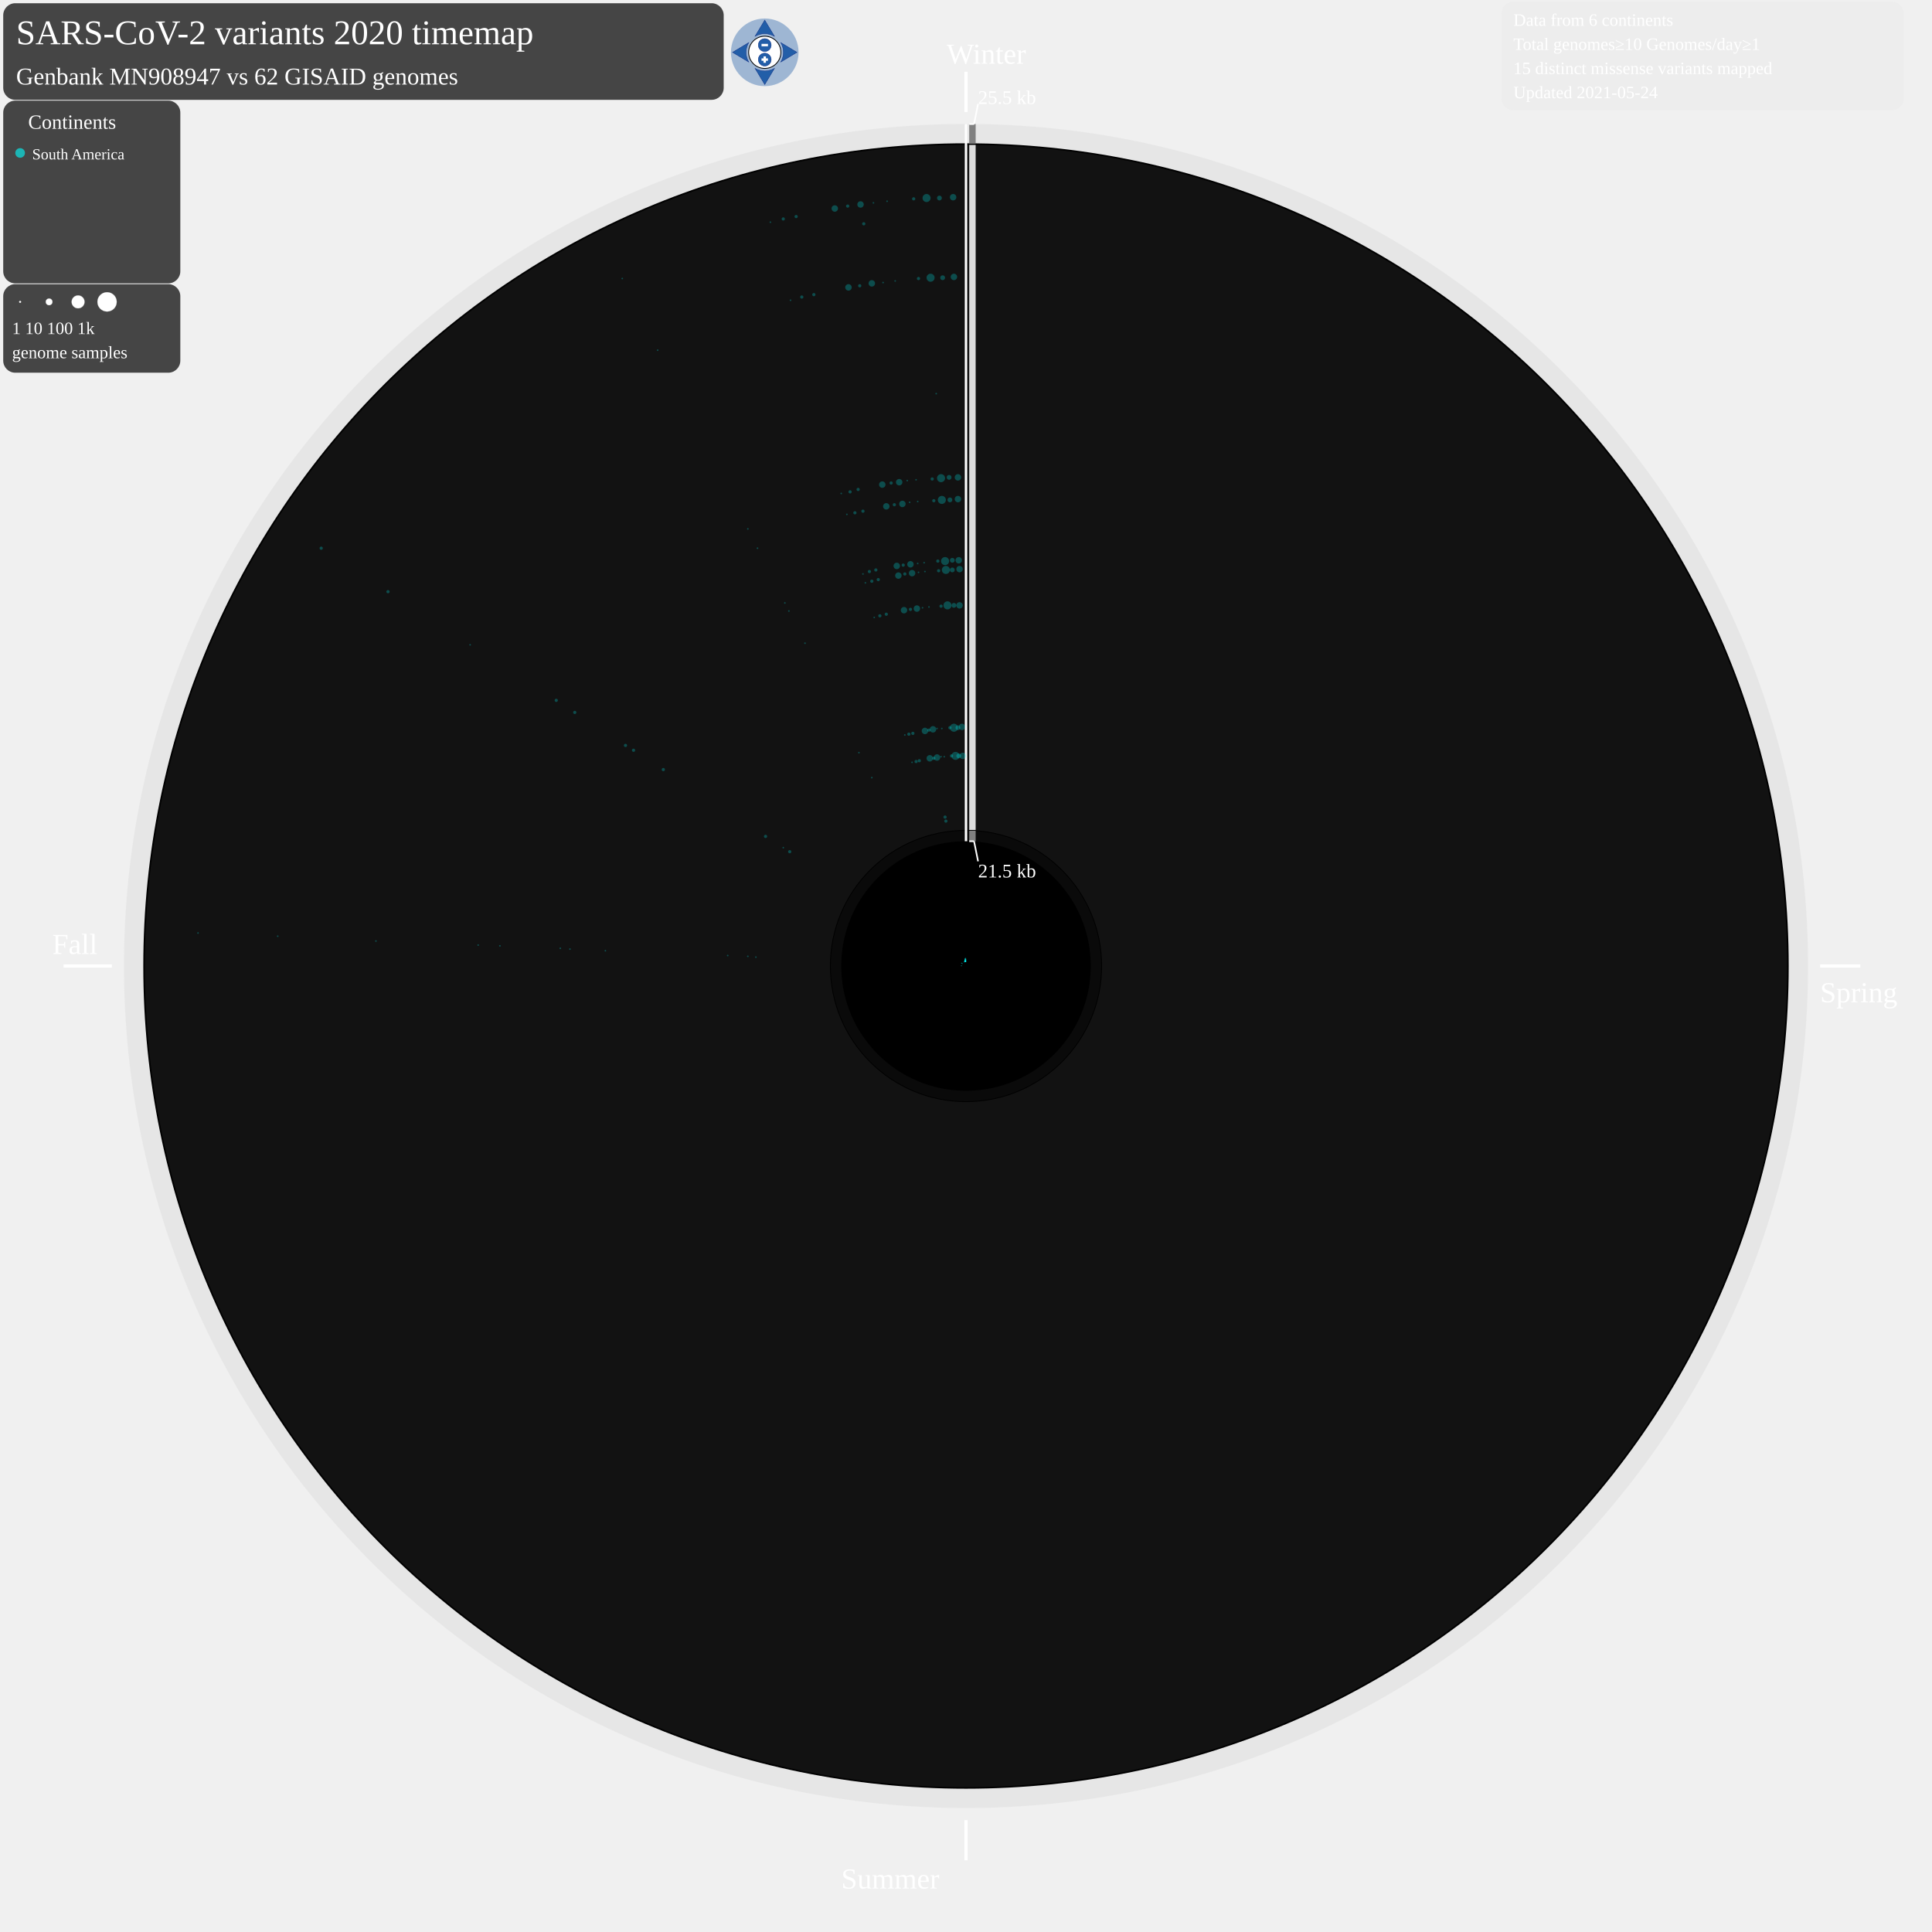
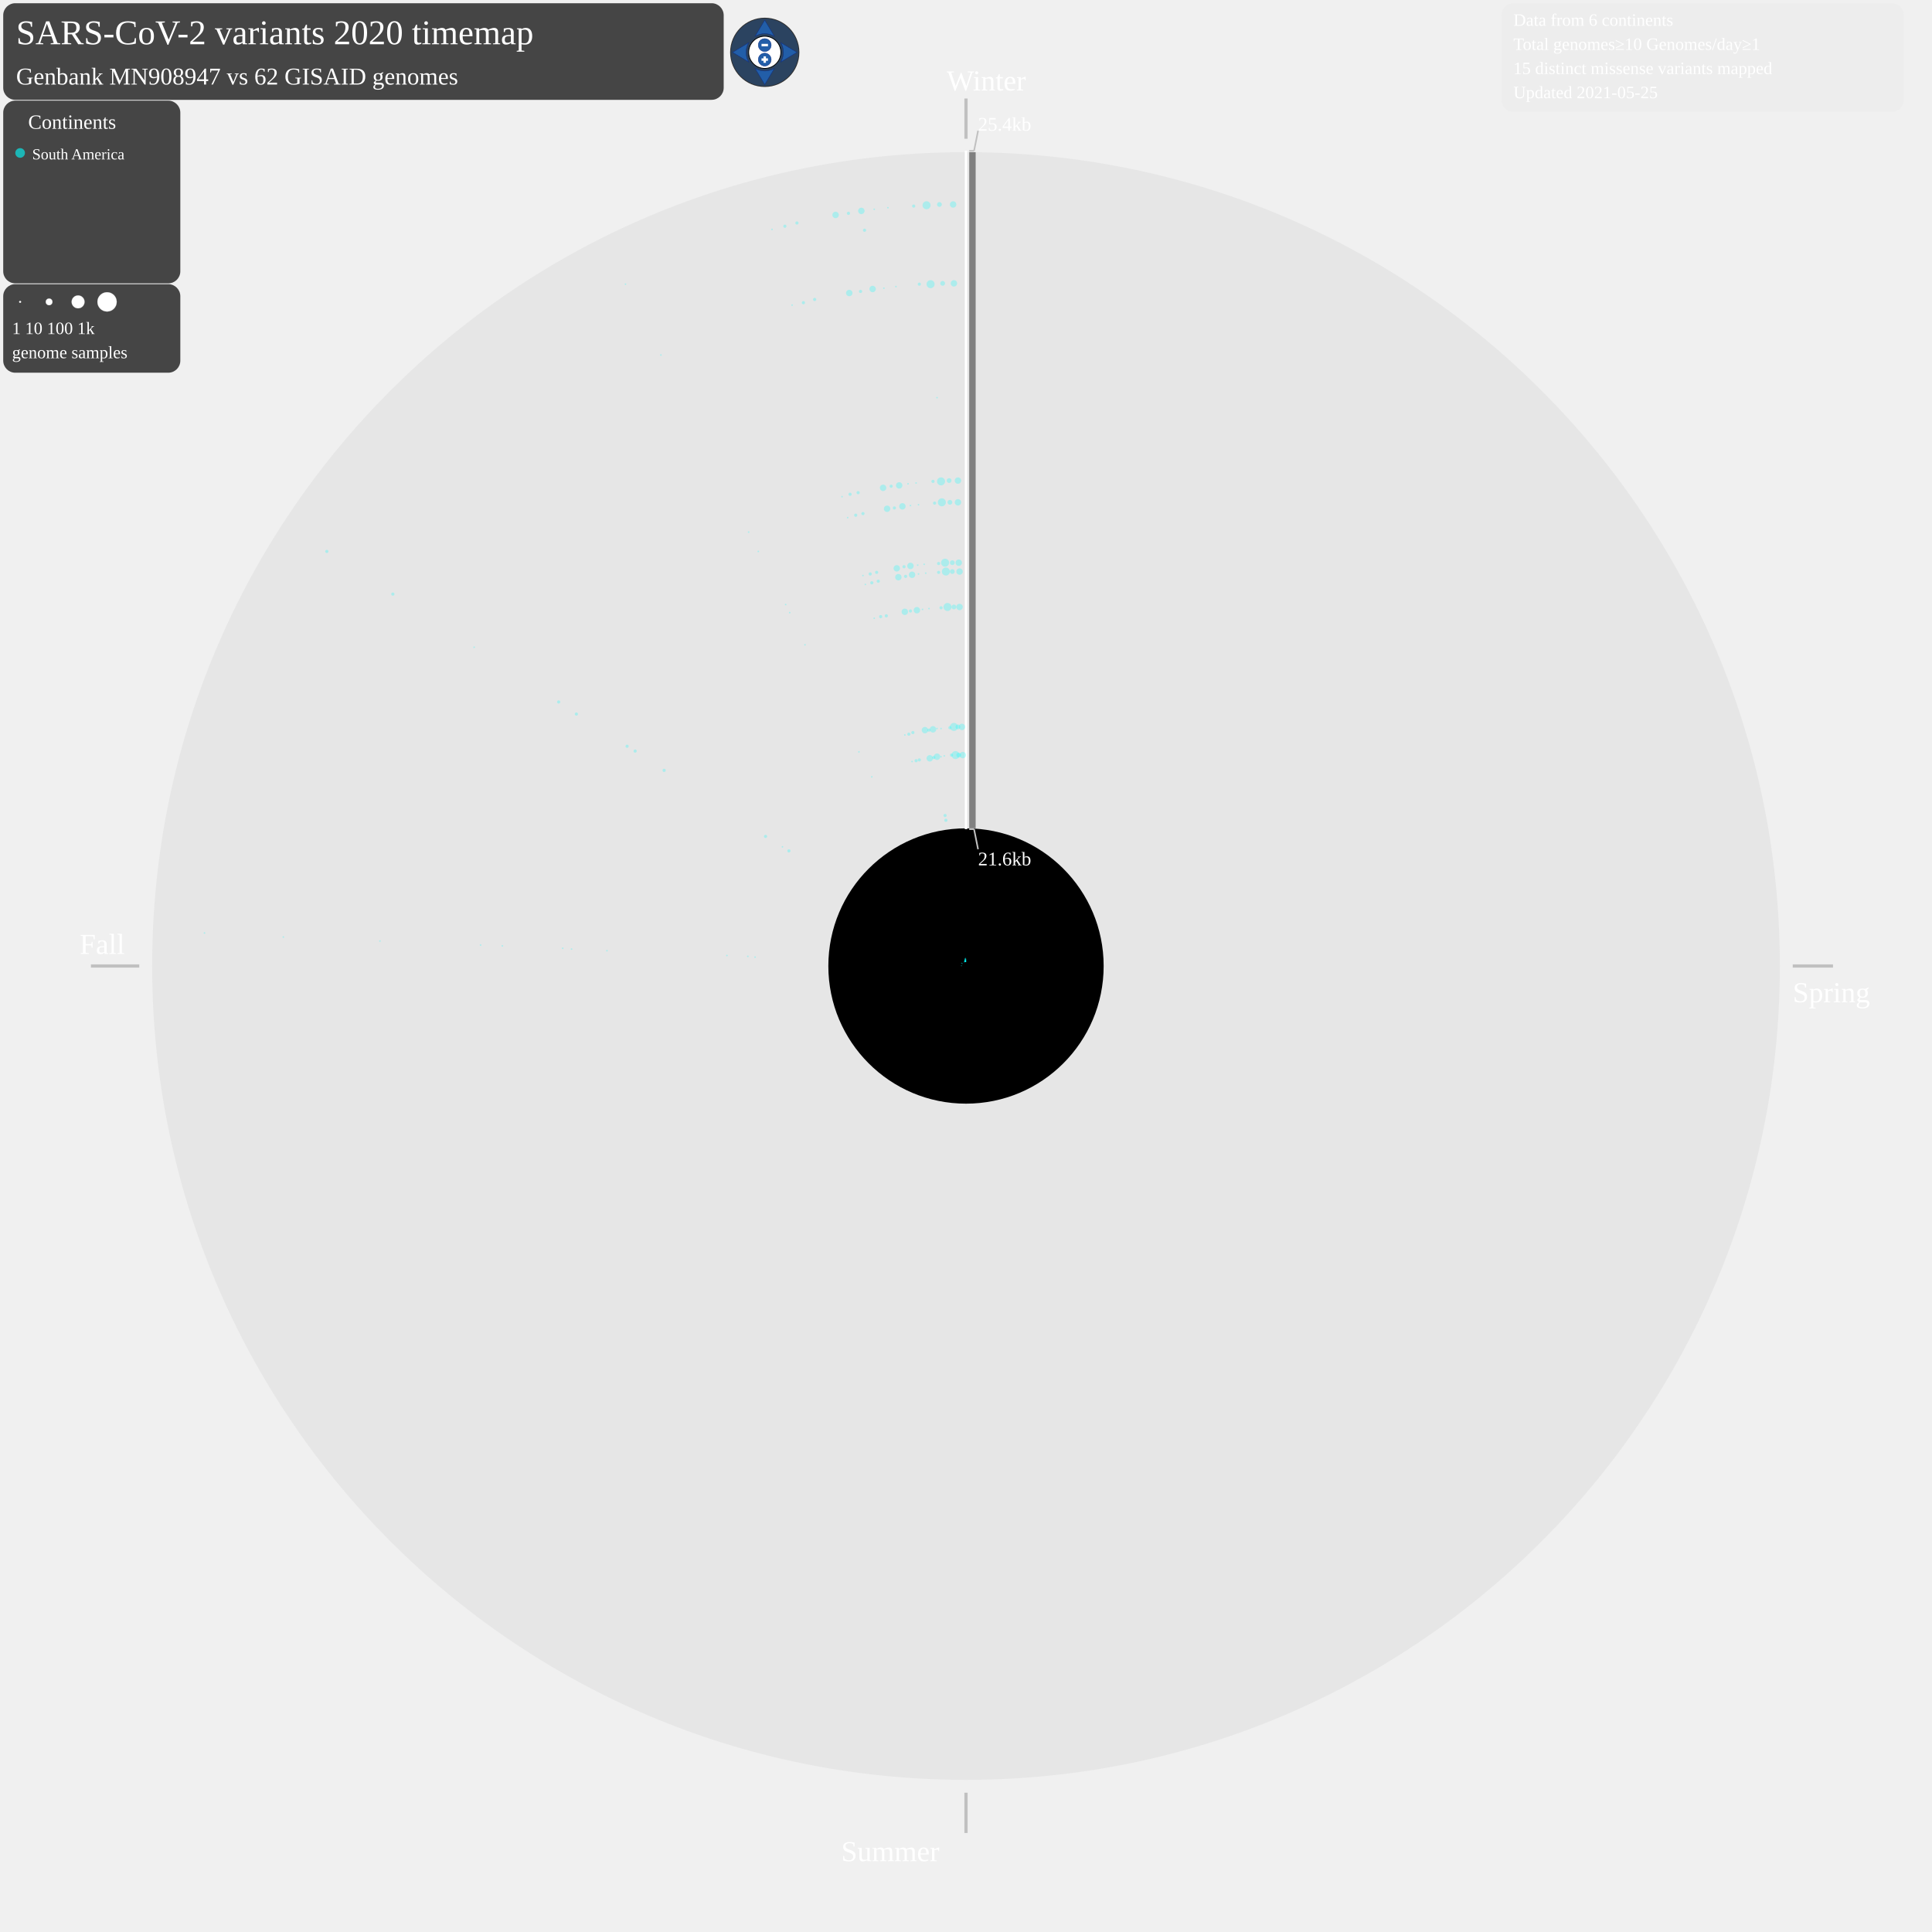
<svg xmlns="http://www.w3.org/2000/svg" width="2400" height="2400" style="background-color:black" viewBox="0 0 2400 2400" id="map-svg">
  <defs>
    <style type="text/css">
	.sb {
	stroke-width:0.8;
	stroke-opacity:50%;
	}
	.compass {
	fill: #fff;
	stroke: #000;
	stroke-width: 1;
	}
	.button {
	fill: #225EA8;
	stroke: #0C2C84;
	stroke-width: 0.5;
	stroke-miterlimit:6;
	stroke-linecap: round;
	}
	.button:hover {
	stroke-width: 1;
	}
	.plus-minus {
	fill: #fff;
	pointer-events: none;
	}
	.cv {
	stroke: none;
	fill-opacity:0.25;
	}
	a:link, a:visited {
	cursor: pointer;
	}
	a:hover, a:active {
	outline: dotted 2px yellow;
	}
	g:hover, g:active {
	outline: dotted 2px yellow;
	}
	.static {
	cursor: not-allowed;
	}
	.draggable, .draggable-group {
	cursor: pointer;
	}
	svg text {
	cursor: default;
	-webkit-user-select: none;
	-moz-user-select: none;
	-ms-user-select: none;
	user-select: none;
	}
	</style>
  </defs>
  <text font-size="3.6em" x="20" y="55" fill="white">SARS-CoV-2 variants 2020 timemap</text>
  <g id="matrix-group" transform="matrix(1 0 0 1 0 0)" class="draggable-group">
-     <circle cx="1200" cy="1200" r="1046" style="fill:grey;stroke:black;stroke-width:0;fill-opacity:0.085;" />
-     <circle cx="1200" cy="1200" r="1022" style="fill:black;stroke:black;stroke-width:0;fill-opacity:1;" />
-     <circle cx="1200" cy="1200" r="1020" style="fill:gainsboro;stroke:black;stroke-width:0;fill-opacity:0.085;" />
-     <circle cx="1200" cy="1200" r="169" style="fill:black;stroke:black;stroke-width:0;fill-opacity:1;" />
-     <circle cx="1200" cy="1200" r="168" style="fill:grey;stroke:black;stroke-width:0;fill-opacity:0.085;" />
-     <circle cx="1200" cy="1200" r="155" style="fill:black;stroke:black;stroke-width:0;fill-opacity:1;" />
-     <line x1="1200" y1="89.131" x2="1200" y2="139.131" style="stroke:white;stroke-width:4" />
-     <text font-size="3.0em" x="1176" y="79.131" fill="white">Winter</text>
-     <line x1="2261" y1="1200" x2="2311" y2="1200" style="stroke:white;stroke-width:4" />
-     <text font-size="3.0em" x="2261" y="1245" fill="white">Spring</text>
-     <line x1="1200" y1="2261" x2="1200" y2="2311" style="stroke:white;stroke-width:4" />
-     <text font-size="3.0em" x="1045" y="2346" fill="white">Summer</text>
-     <line x1="139" y1="1200" x2="79" y2="1200" style="stroke:white;stroke-width:4" />
-     <text font-size="3.0em" x="65" y="1185" fill="white">Fall</text>
-     <g>
-       <line x1="1208" y1="1045" x2="1208" y2="1032" style="stroke:grey;stroke-width:8" />
-     </g>
-     <g>
-       <line x1="1208" y1="1031" x2="1208" y2="180" style="stroke:gainsboro;stroke-width:8" />
-     </g>
-     <g>
-       <line x1="1208" y1="178" x2="1208" y2="154" style="stroke:grey;stroke-width:8" />
-     </g>
-     <line x1="1200" y1="154.131" x2="1200" y2="1045" style="stroke:white;stroke-width:3" />
-     <line x1="1204" y1="154.131" x2="1210" y2="154.131" style="stroke:white;stroke-width:2" />
-     <line x1="1210" y1="154.131" x2="1215" y2="129.131" style="stroke:white;stroke-width:2" />
-     <line x1="1204" y1="1045" x2="1210" y2="1045" style="stroke:white;stroke-width:2" />
-     <line x1="1210" y1="1045" x2="1215" y2="1070" style="stroke:white;stroke-width:2" />
-     <text font-size="2.0em" x="1215" y="129.131" fill="white">25.5 kb</text>
-     <text font-size="2.0em" x="1215" y="1090" fill="white">21.5 kb</text>
+     <circle cx="1200" cy="1200" r="1011" style="fill:grey;stroke:black;stroke-width:0;fill-opacity:0.085;" />
+     <circle cx="1200" cy="1200" r="171" style="fill:black;stroke:black;stroke-width:0;fill-opacity:1;" />
+     <line x1="1200" y1="122.363" x2="1200" y2="172.363" style="stroke:silver;stroke-width:4" />
+     <text font-size="3.0em" x="1176" y="112.363" fill="white">Winter</text>
+     <line x1="2227" y1="1200" x2="2277" y2="1200" style="stroke:silver;stroke-width:4" />
+     <text font-size="3.0em" x="2227" y="1245" fill="white">Spring</text>
+     <line x1="1200" y1="2227" x2="1200" y2="2277" style="stroke:silver;stroke-width:4" />
+     <text font-size="3.0em" x="1045" y="2312" fill="white">Summer</text>
+     <line x1="173" y1="1200" x2="113" y2="1200" style="stroke:silver;stroke-width:4" />
+     <text font-size="3.0em" x="99" y="1185" fill="white">Fall</text>
+     <g>
+       <line x1="1208" y1="1029" x2="1208" y2="189" style="stroke:grey;stroke-width:8" />
+     </g>
+     <line x1="1200" y1="187.363" x2="1200" y2="1030" style="stroke:white;stroke-width:3" />
+     <line x1="1204" y1="187.363" x2="1210" y2="187.363" style="stroke:silver;stroke-width:2" />
+     <line x1="1210" y1="187.363" x2="1215" y2="162.363" style="stroke:silver;stroke-width:2" />
+     <line x1="1204" y1="1030" x2="1210" y2="1030" style="stroke:silver;stroke-width:2" />
+     <line x1="1210" y1="1030" x2="1215" y2="1055" style="stroke:silver;stroke-width:2" />
+     <text font-size="2.0em" x="1215" y="162.363" fill="white">25.4kb</text>
+     <text font-size="2.0em" x="1215" y="1075" fill="white">21.6kb</text>
    <g>
      <line x1="1195.0" y1="1199.8" x2="1193.7" y2="1199.7" style="stroke:cyan;" class="sb" />
    </g>
    <g>
-       <circle cx="939" cy="1189" r="1" style="fill:cyan;" class="cv" />
+       <circle cx="938" cy="1189" r="1" style="fill:cyan;" class="cv" />
    </g>
    <g>
      <circle cx="929" cy="1188" r="1" style="fill:cyan;" class="cv" />
    </g>
    <g>
-       <circle cx="904" cy="1187" r="1" style="fill:cyan;" class="cv" />
-     </g>
-     <g>
-       <circle cx="752" cy="1181" r="1" style="fill:cyan;" class="cv" />
-     </g>
-     <g>
-       <circle cx="708" cy="1179" r="1" style="fill:cyan;" class="cv" />
-     </g>
-     <g>
-       <circle cx="696" cy="1178" r="1" style="fill:cyan;" class="cv" />
-     </g>
-     <g>
-       <circle cx="621" cy="1175" r="1" style="fill:cyan;" class="cv" />
-     </g>
-     <g>
-       <circle cx="594" cy="1174" r="1" style="fill:cyan;" class="cv" />
-     </g>
-     <g>
-       <circle cx="467" cy="1169" r="1" style="fill:cyan;" class="cv" />
-     </g>
-     <g>
-       <circle cx="345" cy="1163" r="1" style="fill:cyan;" class="cv" />
-     </g>
-     <g>
-       <circle cx="246" cy="1159" r="1" style="fill:cyan;" class="cv" />
+       <circle cx="903" cy="1187" r="1" style="fill:cyan;" class="cv" />
+     </g>
+     <g>
+       <circle cx="754" cy="1181" r="1" style="fill:cyan;" class="cv" />
+     </g>
+     <g>
+       <circle cx="710" cy="1179" r="1" style="fill:cyan;" class="cv" />
+     </g>
+     <g>
+       <circle cx="699" cy="1178" r="1" style="fill:cyan;" class="cv" />
+     </g>
+     <g>
+       <circle cx="624" cy="1175" r="1" style="fill:cyan;" class="cv" />
+     </g>
+     <g>
+       <circle cx="597" cy="1174" r="1" style="fill:cyan;" class="cv" />
+     </g>
+     <g>
+       <circle cx="472" cy="1169" r="1" style="fill:cyan;" class="cv" />
+     </g>
+     <g>
+       <circle cx="352" cy="1164" r="1" style="fill:cyan;" class="cv" />
+     </g>
+     <g>
+       <circle cx="254" cy="1159" r="1" style="fill:cyan;" class="cv" />
    </g>
    <g>
      <line x1="1195.8" y1="1197.3" x2="1194.0" y2="1196.1" style="stroke:cyan;" class="sb" />
    </g>
    <g>
-       <circle cx="981" cy="1058" r="2" style="fill:cyan;" class="cv" />
-     </g>
-     <g>
-       <circle cx="973" cy="1053" r="1" style="fill:cyan;" class="cv" />
+       <circle cx="980" cy="1057" r="2" style="fill:cyan;" class="cv" />
+     </g>
+     <g>
+       <circle cx="972" cy="1052" r="1" style="fill:cyan;" class="cv" />
    </g>
    <g>
      <circle cx="951" cy="1039" r="2" style="fill:cyan;" class="cv" />
    </g>
    <g>
-       <circle cx="824" cy="956" r="2" style="fill:cyan;" class="cv" />
-     </g>
-     <g>
-       <circle cx="787" cy="932" r="2" style="fill:cyan;" class="cv" />
-     </g>
-     <g>
-       <circle cx="777" cy="926" r="2" style="fill:cyan;" class="cv" />
-     </g>
-     <g>
-       <circle cx="714" cy="885" r="2" style="fill:cyan;" class="cv" />
-     </g>
-     <g>
-       <circle cx="691" cy="870" r="2" style="fill:cyan;" class="cv" />
-     </g>
-     <g>
-       <circle cx="584" cy="801" r="1" style="fill:cyan;" class="cv" />
-     </g>
-     <g>
-       <circle cx="482" cy="735" r="2" style="fill:cyan;" class="cv" />
-     </g>
-     <g>
-       <circle cx="399" cy="681" r="2" style="fill:cyan;" class="cv" />
+       <circle cx="825" cy="957" r="2" style="fill:cyan;" class="cv" />
+     </g>
+     <g>
+       <circle cx="789" cy="933" r="2" style="fill:cyan;" class="cv" />
+     </g>
+     <g>
+       <circle cx="779" cy="927" r="2" style="fill:cyan;" class="cv" />
+     </g>
+     <g>
+       <circle cx="716" cy="887" r="2" style="fill:cyan;" class="cv" />
+     </g>
+     <g>
+       <circle cx="694" cy="872" r="2" style="fill:cyan;" class="cv" />
+     </g>
+     <g>
+       <circle cx="589" cy="804" r="1" style="fill:cyan;" class="cv" />
+     </g>
+     <g>
+       <circle cx="488" cy="738" r="2" style="fill:cyan;" class="cv" />
+     </g>
+     <g>
+       <circle cx="406" cy="685" r="2" style="fill:cyan;" class="cv" />
    </g>
    <g>
      <line x1="1197.8" y1="1195.5" x2="1197.2" y2="1194.3" style="stroke:cyan;" class="sb" />
    </g>
    <g>
-       <circle cx="1083" cy="966" r="1" style="fill:cyan;" class="cv" />
-     </g>
-     <g>
-       <circle cx="1067" cy="935" r="1" style="fill:cyan;" class="cv" />
-     </g>
-     <g>
-       <circle cx="1000" cy="799" r="1" style="fill:cyan;" class="cv" />
-     </g>
-     <g>
-       <circle cx="980" cy="759" r="1" style="fill:cyan;" class="cv" />
-     </g>
-     <g>
-       <circle cx="975" cy="749" r="1" style="fill:cyan;" class="cv" />
-     </g>
-     <g>
-       <circle cx="941" cy="681" r="1" style="fill:cyan;" class="cv" />
-     </g>
-     <g>
-       <circle cx="929" cy="657" r="1" style="fill:cyan;" class="cv" />
-     </g>
-     <g>
-       <circle cx="817" cy="435" r="1" style="fill:cyan;" class="cv" />
-     </g>
-     <g>
-       <circle cx="773" cy="346" r="1" style="fill:cyan;" class="cv" />
+       <circle cx="1083" cy="965" r="1" style="fill:cyan;" class="cv" />
+     </g>
+     <g>
+       <circle cx="1067" cy="934" r="1" style="fill:cyan;" class="cv" />
+     </g>
+     <g>
+       <circle cx="1000" cy="801" r="1" style="fill:cyan;" class="cv" />
+     </g>
+     <g>
+       <circle cx="981" cy="761" r="1" style="fill:cyan;" class="cv" />
+     </g>
+     <g>
+       <circle cx="976" cy="751" r="1" style="fill:cyan;" class="cv" />
+     </g>
+     <g>
+       <circle cx="942" cy="685" r="1" style="fill:cyan;" class="cv" />
+     </g>
+     <g>
+       <circle cx="930" cy="661" r="1" style="fill:cyan;" class="cv" />
+     </g>
+     <g>
+       <circle cx="821" cy="441" r="1" style="fill:cyan;" class="cv" />
+     </g>
+     <g>
+       <circle cx="777" cy="353" r="1" style="fill:cyan;" class="cv" />
    </g>
    <g>
      <line x1="1198.7" y1="1195.2" x2="1198.4" y2="1193.9" style="stroke:cyan;" class="sb" />
    </g>
    <g>
-       <circle cx="1133" cy="947" r="1" style="fill:cyan;" class="cv" />
+       <circle cx="1133" cy="946" r="1" style="fill:cyan;" class="cv" />
    </g>
    <g>
      <circle cx="1124" cy="913" r="1" style="fill:cyan;" class="cv" />
    </g>
    <g>
-       <circle cx="1086" cy="767" r="1" style="fill:cyan;" class="cv" />
-     </g>
-     <g>
-       <circle cx="1075" cy="724" r="1" style="fill:cyan;" class="cv" />
-     </g>
-     <g>
-       <circle cx="1072" cy="713" r="1" style="fill:cyan;" class="cv" />
-     </g>
-     <g>
-       <circle cx="1052" cy="639" r="1" style="fill:cyan;" class="cv" />
-     </g>
-     <g>
-       <circle cx="1045" cy="613" r="1" style="fill:cyan;" class="cv" />
-     </g>
-     <g>
-       <circle cx="982" cy="373" r="1" style="fill:cyan;" class="cv" />
-     </g>
-     <g>
-       <circle cx="957" cy="276" r="1" style="fill:cyan;" class="cv" />
+       <circle cx="1086" cy="768" r="1" style="fill:cyan;" class="cv" />
+     </g>
+     <g>
+       <circle cx="1075" cy="726" r="1" style="fill:cyan;" class="cv" />
+     </g>
+     <g>
+       <circle cx="1072" cy="715" r="1" style="fill:cyan;" class="cv" />
+     </g>
+     <g>
+       <circle cx="1053" cy="643" r="1" style="fill:cyan;" class="cv" />
+     </g>
+     <g>
+       <circle cx="1046" cy="617" r="1" style="fill:cyan;" class="cv" />
+     </g>
+     <g>
+       <circle cx="984" cy="379" r="1" style="fill:cyan;" class="cv" />
+     </g>
+     <g>
+       <circle cx="959" cy="285" r="1" style="fill:cyan;" class="cv" />
    </g>
    <g>
      <line x1="1198.8" y1="1195.1" x2="1198.2" y2="1192.5" style="stroke:cyan;" class="sb" />
    </g>
    <g>
-       <circle cx="1138" cy="946" r="2" style="fill:cyan;" class="cv" />
+       <circle cx="1138" cy="945" r="2" style="fill:cyan;" class="cv" />
    </g>
    <g>
      <circle cx="1129" cy="912" r="2" style="fill:cyan;" class="cv" />
    </g>
    <g>
-       <circle cx="1093" cy="765" r="2" style="fill:cyan;" class="cv" />
-     </g>
-     <g>
-       <circle cx="1083" cy="722" r="2" style="fill:cyan;" class="cv" />
-     </g>
-     <g>
-       <circle cx="1080" cy="710" r="2" style="fill:cyan;" class="cv" />
-     </g>
-     <g>
-       <circle cx="1062" cy="637" r="2" style="fill:cyan;" class="cv" />
-     </g>
-     <g>
-       <circle cx="1056" cy="611" r="2" style="fill:cyan;" class="cv" />
-     </g>
-     <g>
-       <circle cx="996" cy="369" r="2" style="fill:cyan;" class="cv" />
-     </g>
-     <g>
-       <circle cx="973" cy="272" r="2" style="fill:cyan;" class="cv" />
+       <circle cx="1094" cy="766" r="2" style="fill:cyan;" class="cv" />
+     </g>
+     <g>
+       <circle cx="1083" cy="724" r="2" style="fill:cyan;" class="cv" />
+     </g>
+     <g>
+       <circle cx="1081" cy="713" r="2" style="fill:cyan;" class="cv" />
+     </g>
+     <g>
+       <circle cx="1063" cy="640" r="2" style="fill:cyan;" class="cv" />
+     </g>
+     <g>
+       <circle cx="1056" cy="614" r="2" style="fill:cyan;" class="cv" />
+     </g>
+     <g>
+       <circle cx="998" cy="376" r="2" style="fill:cyan;" class="cv" />
+     </g>
+     <g>
+       <circle cx="975" cy="281" r="2" style="fill:cyan;" class="cv" />
    </g>
    <g>
      <line x1="1198.9" y1="1195.1" x2="1198.3" y2="1192.5" style="stroke:cyan;" class="sb" />
    </g>
    <g>
-       <circle cx="1142" cy="945" r="2" style="fill:cyan;" class="cv" />
-     </g>
-     <g>
-       <circle cx="1134" cy="911" r="2" style="fill:cyan;" class="cv" />
-     </g>
-     <g>
-       <circle cx="1101" cy="763" r="2" style="fill:cyan;" class="cv" />
-     </g>
-     <g>
-       <circle cx="1091" cy="720" r="2" style="fill:cyan;" class="cv" />
-     </g>
-     <g>
-       <circle cx="1088" cy="708" r="2" style="fill:cyan;" class="cv" />
-     </g>
-     <g>
-       <circle cx="1072" cy="635" r="2" style="fill:cyan;" class="cv" />
-     </g>
-     <g>
-       <circle cx="1066" cy="608" r="2" style="fill:cyan;" class="cv" />
-     </g>
-     <g>
-       <circle cx="1011" cy="366" r="2" style="fill:cyan;" class="cv" />
-     </g>
-     <g>
-       <circle cx="989" cy="269" r="2" style="fill:cyan;" class="cv" />
+       <circle cx="1142" cy="944" r="2" style="fill:cyan;" class="cv" />
+     </g>
+     <g>
+       <circle cx="1134" cy="910" r="2" style="fill:cyan;" class="cv" />
+     </g>
+     <g>
+       <circle cx="1101" cy="765" r="2" style="fill:cyan;" class="cv" />
+     </g>
+     <g>
+       <circle cx="1091" cy="722" r="2" style="fill:cyan;" class="cv" />
+     </g>
+     <g>
+       <circle cx="1089" cy="711" r="2" style="fill:cyan;" class="cv" />
+     </g>
+     <g>
+       <circle cx="1072" cy="638" r="2" style="fill:cyan;" class="cv" />
+     </g>
+     <g>
+       <circle cx="1066" cy="612" r="2" style="fill:cyan;" class="cv" />
+     </g>
+     <g>
+       <circle cx="1012" cy="372" r="2" style="fill:cyan;" class="cv" />
+     </g>
+     <g>
+       <circle cx="990" cy="277" r="2" style="fill:cyan;" class="cv" />
    </g>
    <g>
      <line x1="1199.1" y1="1195.1" x2="1198.5" y2="1191.1" style="stroke:cyan;" class="sb" />
    </g>
    <g>
      <circle cx="1155" cy="942" r="4" style="fill:cyan;" class="cv" />
    </g>
    <g>
-       <circle cx="1149" cy="908" r="4" style="fill:cyan;" class="cv" />
-     </g>
-     <g>
-       <circle cx="1123" cy="758" r="4" style="fill:cyan;" class="cv" />
-     </g>
-     <g>
-       <circle cx="1116" cy="715" r="4" style="fill:cyan;" class="cv" />
-     </g>
-     <g>
-       <circle cx="1114" cy="703" r="4" style="fill:cyan;" class="cv" />
-     </g>
-     <g>
-       <circle cx="1101" cy="629" r="4" style="fill:cyan;" class="cv" />
-     </g>
-     <g>
-       <circle cx="1096" cy="602" r="4" style="fill:cyan;" class="cv" />
-     </g>
-     <g>
-       <circle cx="1054" cy="357" r="4" style="fill:cyan;" class="cv" />
-     </g>
-     <g>
-       <circle cx="1037" cy="259" r="4" style="fill:cyan;" class="cv" />
+       <circle cx="1149" cy="907" r="4" style="fill:cyan;" class="cv" />
+     </g>
+     <g>
+       <circle cx="1124" cy="760" r="4" style="fill:cyan;" class="cv" />
+     </g>
+     <g>
+       <circle cx="1116" cy="717" r="4" style="fill:cyan;" class="cv" />
+     </g>
+     <g>
+       <circle cx="1114" cy="706" r="4" style="fill:cyan;" class="cv" />
+     </g>
+     <g>
+       <circle cx="1102" cy="632" r="4" style="fill:cyan;" class="cv" />
+     </g>
+     <g>
+       <circle cx="1097" cy="606" r="4" style="fill:cyan;" class="cv" />
+     </g>
+     <g>
+       <circle cx="1055" cy="364" r="4" style="fill:cyan;" class="cv" />
+     </g>
+     <g>
+       <circle cx="1038" cy="267" r="4" style="fill:cyan;" class="cv" />
    </g>
    <g>
      <line x1="1199.2" y1="1195.1" x2="1198.8" y2="1192.4" style="stroke:cyan;" class="sb" />
    </g>
    <g>
-       <circle cx="1160" cy="942" r="2" style="fill:cyan;" class="cv" />
+       <circle cx="1160" cy="941" r="2" style="fill:cyan;" class="cv" />
    </g>
    <g>
      <circle cx="1154" cy="907" r="2" style="fill:cyan;" class="cv" />
    </g>
    <g>
-       <circle cx="1131" cy="757" r="2" style="fill:cyan;" class="cv" />
-     </g>
-     <g>
-       <circle cx="1124" cy="713" r="2" style="fill:cyan;" class="cv" />
-     </g>
-     <g>
-       <circle cx="1122" cy="702" r="2" style="fill:cyan;" class="cv" />
-     </g>
-     <g>
-       <circle cx="1111" cy="627" r="2" style="fill:cyan;" class="cv" />
-     </g>
-     <g>
-       <circle cx="1107" cy="600" r="2" style="fill:cyan;" class="cv" />
-     </g>
-     <g>
-       <circle cx="1068" cy="355" r="2" style="fill:cyan;" class="cv" />
-     </g>
-     <g>
-       <circle cx="1053" cy="256" r="2" style="fill:cyan;" class="cv" />
+       <circle cx="1131" cy="759" r="2" style="fill:cyan;" class="cv" />
+     </g>
+     <g>
+       <circle cx="1125" cy="716" r="2" style="fill:cyan;" class="cv" />
+     </g>
+     <g>
+       <circle cx="1123" cy="704" r="2" style="fill:cyan;" class="cv" />
+     </g>
+     <g>
+       <circle cx="1111" cy="631" r="2" style="fill:cyan;" class="cv" />
+     </g>
+     <g>
+       <circle cx="1107" cy="604" r="2" style="fill:cyan;" class="cv" />
+     </g>
+     <g>
+       <circle cx="1069" cy="362" r="2" style="fill:cyan;" class="cv" />
+     </g>
+     <g>
+       <circle cx="1054" cy="265" r="2" style="fill:cyan;" class="cv" />
    </g>
    <g>
      <line x1="1199.3" y1="1195.0" x2="1198.7" y2="1190.2" style="stroke:cyan;" class="sb" />
    </g>
    <g>
-       <circle cx="1175" cy="1020" r="2" style="fill:cyan;" class="cv" />
-     </g>
-     <g>
-       <circle cx="1174" cy="1015" r="2" style="fill:cyan;" class="cv" />
-     </g>
-     <g>
-       <circle cx="1164" cy="941" r="4" style="fill:cyan;" class="cv" />
+       <circle cx="1175" cy="1019" r="2" style="fill:cyan;" class="cv" />
+     </g>
+     <g>
+       <circle cx="1174" cy="1013" r="2" style="fill:cyan;" class="cv" />
+     </g>
+     <g>
+       <circle cx="1164" cy="940" r="4" style="fill:cyan;" class="cv" />
    </g>
    <g>
      <circle cx="1159" cy="906" r="4" style="fill:cyan;" class="cv" />
    </g>
    <g>
-       <circle cx="1139" cy="756" r="4" style="fill:cyan;" class="cv" />
-     </g>
-     <g>
-       <circle cx="1133" cy="712" r="4" style="fill:cyan;" class="cv" />
-     </g>
-     <g>
-       <circle cx="1131" cy="701" r="4" style="fill:cyan;" class="cv" />
-     </g>
-     <g>
-       <circle cx="1121" cy="626" r="4" style="fill:cyan;" class="cv" />
-     </g>
-     <g>
-       <circle cx="1117" cy="599" r="4" style="fill:cyan;" class="cv" />
-     </g>
-     <g>
-       <circle cx="1083" cy="352" r="4" style="fill:cyan;" class="cv" />
-     </g>
-     <g>
-       <circle cx="1073" cy="278" r="2" style="fill:cyan;" class="cv" />
-     </g>
-     <g>
-       <circle cx="1069" cy="254" r="4" style="fill:cyan;" class="cv" />
+       <circle cx="1139" cy="758" r="4" style="fill:cyan;" class="cv" />
+     </g>
+     <g>
+       <circle cx="1133" cy="714" r="4" style="fill:cyan;" class="cv" />
+     </g>
+     <g>
+       <circle cx="1131" cy="703" r="4" style="fill:cyan;" class="cv" />
+     </g>
+     <g>
+       <circle cx="1121" cy="629" r="4" style="fill:cyan;" class="cv" />
+     </g>
+     <g>
+       <circle cx="1117" cy="603" r="4" style="fill:cyan;" class="cv" />
+     </g>
+     <g>
+       <circle cx="1084" cy="359" r="4" style="fill:cyan;" class="cv" />
+     </g>
+     <g>
+       <circle cx="1074" cy="286" r="2" style="fill:cyan;" class="cv" />
+     </g>
+     <g>
+       <circle cx="1070" cy="262" r="4" style="fill:cyan;" class="cv" />
    </g>
    <g>
      <line x1="1199.4" y1="1195.0" x2="1199.2" y2="1193.7" style="stroke:cyan;" class="sb" />
    </g>
    <g>
      <circle cx="1169" cy="940" r="1" style="fill:cyan;" class="cv" />
    </g>
    <g>
      <circle cx="1164" cy="905" r="1" style="fill:cyan;" class="cv" />
    </g>
    <g>
-       <circle cx="1146" cy="755" r="1" style="fill:cyan;" class="cv" />
-     </g>
-     <g>
-       <circle cx="1141" cy="711" r="1" style="fill:cyan;" class="cv" />
-     </g>
-     <g>
-       <circle cx="1140" cy="700" r="1" style="fill:cyan;" class="cv" />
-     </g>
-     <g>
-       <circle cx="1130" cy="624" r="1" style="fill:cyan;" class="cv" />
-     </g>
-     <g>
-       <circle cx="1127" cy="597" r="1" style="fill:cyan;" class="cv" />
-     </g>
-     <g>
-       <circle cx="1097" cy="351" r="1" style="fill:cyan;" class="cv" />
-     </g>
-     <g>
-       <circle cx="1085" cy="252" r="1" style="fill:cyan;" class="cv" />
+       <circle cx="1146" cy="757" r="1" style="fill:cyan;" class="cv" />
+     </g>
+     <g>
+       <circle cx="1141" cy="713" r="1" style="fill:cyan;" class="cv" />
+     </g>
+     <g>
+       <circle cx="1140" cy="702" r="1" style="fill:cyan;" class="cv" />
+     </g>
+     <g>
+       <circle cx="1131" cy="628" r="1" style="fill:cyan;" class="cv" />
+     </g>
+     <g>
+       <circle cx="1128" cy="601" r="1" style="fill:cyan;" class="cv" />
+     </g>
+     <g>
+       <circle cx="1098" cy="358" r="1" style="fill:cyan;" class="cv" />
+     </g>
+     <g>
+       <circle cx="1086" cy="260" r="1" style="fill:cyan;" class="cv" />
    </g>
    <g>
      <line x1="1199.5" y1="1195.0" x2="1199.3" y2="1193.7" style="stroke:cyan;" class="sb" />
    </g>
    <g>
-       <circle cx="1173" cy="940" r="1" style="fill:cyan;" class="cv" />
-     </g>
-     <g>
-       <circle cx="1170" cy="905" r="1" style="fill:cyan;" class="cv" />
-     </g>
-     <g>
-       <circle cx="1154" cy="754" r="1" style="fill:cyan;" class="cv" />
-     </g>
-     <g>
-       <circle cx="1149" cy="710" r="1" style="fill:cyan;" class="cv" />
-     </g>
-     <g>
-       <circle cx="1148" cy="699" r="1" style="fill:cyan;" class="cv" />
-     </g>
-     <g>
-       <circle cx="1140" cy="623" r="1" style="fill:cyan;" class="cv" />
-     </g>
-     <g>
-       <circle cx="1138" cy="596" r="1" style="fill:cyan;" class="cv" />
-     </g>
-     <g>
-       <circle cx="1112" cy="349" r="1" style="fill:cyan;" class="cv" />
-     </g>
-     <g>
-       <circle cx="1102" cy="250" r="1" style="fill:cyan;" class="cv" />
+       <circle cx="1173" cy="939" r="1" style="fill:cyan;" class="cv" />
+     </g>
+     <g>
+       <circle cx="1169" cy="905" r="1" style="fill:cyan;" class="cv" />
+     </g>
+     <g>
+       <circle cx="1154" cy="756" r="1" style="fill:cyan;" class="cv" />
+     </g>
+     <g>
+       <circle cx="1150" cy="712" r="1" style="fill:cyan;" class="cv" />
+     </g>
+     <g>
+       <circle cx="1148" cy="701" r="1" style="fill:cyan;" class="cv" />
+     </g>
+     <g>
+       <circle cx="1141" cy="627" r="1" style="fill:cyan;" class="cv" />
+     </g>
+     <g>
+       <circle cx="1138" cy="600" r="1" style="fill:cyan;" class="cv" />
+     </g>
+     <g>
+       <circle cx="1113" cy="356" r="1" style="fill:cyan;" class="cv" />
+     </g>
+     <g>
+       <circle cx="1103" cy="258" r="1" style="fill:cyan;" class="cv" />
    </g>
    <g>
      <line x1="1199.7" y1="1195.0" x2="1199.5" y2="1192.9" style="stroke:cyan;" class="sb" />
    </g>
    <g>
-       <circle cx="1182" cy="939" r="2" style="fill:cyan;" class="cv" />
+       <circle cx="1182" cy="938" r="2" style="fill:cyan;" class="cv" />
    </g>
    <g>
      <circle cx="1180" cy="904" r="2" style="fill:cyan;" class="cv" />
    </g>
    <g>
-       <circle cx="1169" cy="753" r="2" style="fill:cyan;" class="cv" />
-     </g>
-     <g>
-       <circle cx="1166" cy="709" r="2" style="fill:cyan;" class="cv" />
-     </g>
-     <g>
-       <circle cx="1165" cy="697" r="2" style="fill:cyan;" class="cv" />
-     </g>
-     <g>
-       <circle cx="1160" cy="622" r="2" style="fill:cyan;" class="cv" />
-     </g>
-     <g>
-       <circle cx="1158" cy="595" r="2" style="fill:cyan;" class="cv" />
-     </g>
-     <g>
-       <circle cx="1141" cy="346" r="2" style="fill:cyan;" class="cv" />
-     </g>
-     <g>
-       <circle cx="1135" cy="247" r="2" style="fill:cyan;" class="cv" />
+       <circle cx="1169" cy="755" r="2" style="fill:cyan;" class="cv" />
+     </g>
+     <g>
+       <circle cx="1166" cy="711" r="2" style="fill:cyan;" class="cv" />
+     </g>
+     <g>
+       <circle cx="1166" cy="700" r="2" style="fill:cyan;" class="cv" />
+     </g>
+     <g>
+       <circle cx="1161" cy="625" r="2" style="fill:cyan;" class="cv" />
+     </g>
+     <g>
+       <circle cx="1159" cy="598" r="2" style="fill:cyan;" class="cv" />
+     </g>
+     <g>
+       <circle cx="1142" cy="353" r="2" style="fill:cyan;" class="cv" />
+     </g>
+     <g>
+       <circle cx="1135" cy="256" r="2" style="fill:cyan;" class="cv" />
    </g>
    <g>
      <line x1="1199.7" y1="1195.0" x2="1199.5" y2="1189.9" style="stroke:cyan;" class="sb" />
    </g>
    <g>
-       <circle cx="1187" cy="939" r="5" style="fill:cyan;" class="cv" />
-     </g>
-     <g>
-       <circle cx="1185" cy="904" r="5" style="fill:cyan;" class="cv" />
-     </g>
-     <g>
-       <circle cx="1177" cy="752" r="5" style="fill:cyan;" class="cv" />
-     </g>
-     <g>
-       <circle cx="1175" cy="708" r="5" style="fill:cyan;" class="cv" />
-     </g>
-     <g>
-       <circle cx="1174" cy="697" r="5" style="fill:cyan;" class="cv" />
-     </g>
-     <g>
-       <circle cx="1170" cy="621" r="5" style="fill:cyan;" class="cv" />
-     </g>
-     <g>
-       <circle cx="1169" cy="594" r="5" style="fill:cyan;" class="cv" />
-     </g>
-     <g>
-       <circle cx="1163" cy="489" r="1" style="fill:cyan;" class="cv" />
-     </g>
-     <g>
-       <circle cx="1156" cy="345" r="5" style="fill:cyan;" class="cv" />
-     </g>
-     <g>
-       <circle cx="1151" cy="246" r="5" style="fill:cyan;" class="cv" />
+       <circle cx="1187" cy="938" r="5" style="fill:cyan;" class="cv" />
+     </g>
+     <g>
+       <circle cx="1185" cy="903" r="5" style="fill:cyan;" class="cv" />
+     </g>
+     <g>
+       <circle cx="1177" cy="754" r="5" style="fill:cyan;" class="cv" />
+     </g>
+     <g>
+       <circle cx="1175" cy="710" r="5" style="fill:cyan;" class="cv" />
+     </g>
+     <g>
+       <circle cx="1174" cy="699" r="5" style="fill:cyan;" class="cv" />
+     </g>
+     <g>
+       <circle cx="1170" cy="624" r="5" style="fill:cyan;" class="cv" />
+     </g>
+     <g>
+       <circle cx="1169" cy="598" r="5" style="fill:cyan;" class="cv" />
+     </g>
+     <g>
+       <circle cx="1164" cy="494" r="1" style="fill:cyan;" class="cv" />
+     </g>
+     <g>
+       <circle cx="1156" cy="353" r="5" style="fill:cyan;" class="cv" />
+     </g>
+     <g>
+       <circle cx="1151" cy="255" r="5" style="fill:cyan;" class="cv" />
    </g>
    <g>
      <line x1="1199.8" y1="1195.0" x2="1199.7" y2="1191.2" style="stroke:cyan;" class="sb" />
    </g>
    <g>
-       <circle cx="1191" cy="939" r="3" style="fill:cyan;" class="cv" />
-     </g>
-     <g>
-       <circle cx="1190" cy="904" r="3" style="fill:cyan;" class="cv" />
-     </g>
-     <g>
-       <circle cx="1185" cy="752" r="3" style="fill:cyan;" class="cv" />
-     </g>
-     <g>
-       <circle cx="1183" cy="708" r="3" style="fill:cyan;" class="cv" />
-     </g>
-     <g>
-       <circle cx="1183" cy="696" r="3" style="fill:cyan;" class="cv" />
-     </g>
-     <g>
-       <circle cx="1180" cy="621" r="3" style="fill:cyan;" class="cv" />
-     </g>
-     <g>
-       <circle cx="1179" cy="593" r="3" style="fill:cyan;" class="cv" />
-     </g>
-     <g>
-       <circle cx="1171" cy="345" r="3" style="fill:cyan;" class="cv" />
-     </g>
-     <g>
-       <circle cx="1167" cy="246" r="3" style="fill:cyan;" class="cv" />
+       <circle cx="1191" cy="938" r="3" style="fill:cyan;" class="cv" />
+     </g>
+     <g>
+       <circle cx="1190" cy="903" r="3" style="fill:cyan;" class="cv" />
+     </g>
+     <g>
+       <circle cx="1185" cy="754" r="3" style="fill:cyan;" class="cv" />
+     </g>
+     <g>
+       <circle cx="1183" cy="710" r="3" style="fill:cyan;" class="cv" />
+     </g>
+     <g>
+       <circle cx="1183" cy="699" r="3" style="fill:cyan;" class="cv" />
+     </g>
+     <g>
+       <circle cx="1180" cy="624" r="3" style="fill:cyan;" class="cv" />
+     </g>
+     <g>
+       <circle cx="1179" cy="597" r="3" style="fill:cyan;" class="cv" />
+     </g>
+     <g>
+       <circle cx="1171" cy="352" r="3" style="fill:cyan;" class="cv" />
+     </g>
+     <g>
+       <circle cx="1167" cy="254" r="3" style="fill:cyan;" class="cv" />
    </g>
    <g>
      <line x1="1199.9" y1="1195.0" x2="1199.8" y2="1190.9" style="stroke:cyan;" class="sb" />
    </g>
    <g>
-       <circle cx="1196" cy="939" r="4" style="fill:cyan;" class="cv" />
+       <circle cx="1196" cy="938" r="4" style="fill:cyan;" class="cv" />
    </g>
    <g>
      <circle cx="1195" cy="903" r="4" style="fill:cyan;" class="cv" />
    </g>
    <g>
-       <circle cx="1192" cy="752" r="4" style="fill:cyan;" class="cv" />
-     </g>
-     <g>
-       <circle cx="1192" cy="707" r="4" style="fill:cyan;" class="cv" />
-     </g>
-     <g>
-       <circle cx="1191" cy="696" r="4" style="fill:cyan;" class="cv" />
-     </g>
-     <g>
-       <circle cx="1190" cy="620" r="4" style="fill:cyan;" class="cv" />
-     </g>
-     <g>
-       <circle cx="1190" cy="593" r="4" style="fill:cyan;" class="cv" />
-     </g>
-     <g>
-       <circle cx="1185" cy="344" r="4" style="fill:cyan;" class="cv" />
-     </g>
-     <g>
-       <circle cx="1184" cy="245" r="4" style="fill:cyan;" class="cv" />
+       <circle cx="1192" cy="754" r="4" style="fill:cyan;" class="cv" />
+     </g>
+     <g>
+       <circle cx="1192" cy="710" r="4" style="fill:cyan;" class="cv" />
+     </g>
+     <g>
+       <circle cx="1191" cy="699" r="4" style="fill:cyan;" class="cv" />
+     </g>
+     <g>
+       <circle cx="1190" cy="624" r="4" style="fill:cyan;" class="cv" />
+     </g>
+     <g>
+       <circle cx="1190" cy="597" r="4" style="fill:cyan;" class="cv" />
+     </g>
+     <g>
+       <circle cx="1185" cy="352" r="4" style="fill:cyan;" class="cv" />
+     </g>
+     <g>
+       <circle cx="1184" cy="254" r="4" style="fill:cyan;" class="cv" />
    </g>
  </g>
  <rect x="4" y="4" width="895" height="120" rx="15" style="fill:#1B1B1B;stroke-width:0;fill-opacity:0.8;" />
  <a href="https://bcgsc.github.io/SARS2/">
    <text font-size="3.6em" x="20" y="55" fill="white">SARS-CoV-2 variants 2020 timemap</text>
  </a>
  <text font-size="2.5em" x="20" y="105" fill="white">Genbank MN908947 vs 62 GISAID genomes</text>
+   <circle cx="950" cy="65" r="43" fill="black" opacity="0.8" />
  <circle cx="950" cy="65" r="42" fill="#225EA8" opacity="0.4" />
  <path class="button" d="M950 25 l12   20 a40, 70 0 0,0 -24,  0z" />
  <path class="button" d="M910 65 l20  -12 a70, 40 0 0,0   0, 24z" />
  <path class="button" d="M950 105 l12  -20 a40, 70 0 0,1 -24,  0z" />
  <path class="button" d="M990 65 l-20 -12 a70, 40 0 0,1   0, 24z" />
  <circle class="compass" cx="950" cy="65" r="20" />
  <circle class="button" cx="950" cy="56" r="8" />
  <circle class="button" cx="950" cy="74" r="8" />
  <rect class="plus-minus" x="946" y="54.5" width="8" height="3" />
  <rect class="plus-minus" x="946" y="72.5" width="8" height="3" />
  <rect class="plus-minus" x="948.5" y="70" width="3" height="8" />
  <rect x="4" y="125" width="220" height="227" rx="15" style="fill:#1B1B1B;stroke-width:0;fill-opacity:0.8;" />
  <rect x="4" y="353" width="220" height="110" rx="15" style="fill:#1B1B1B;stroke-width:0;fill-opacity:0.8;" />
  <text font-size="2.1em" x="35" y="160" fill="white">Continents</text>
  <circle cx="25" cy="190" r="6" style="fill:cyan;stroke:black;stroke-width:0;fill-opacity:0.6;" />
  <text font-size="1.6em" x="40" y="198" fill="white">South America</text>
  <circle cx="25" cy="375" r="1.204" style="fill:white;stroke:lightgrey;stroke-width:0.2;" />
  <circle cx="61" cy="375" r="4.166" style="fill:white;stroke:lightgrey;stroke-width:0.2;" />
  <circle cx="97" cy="375" r="8.017" style="fill:white;stroke:lightgrey;stroke-width:0.2;" />
  <circle cx="133" cy="375" r="12.002" style="fill:white;stroke:lightgrey;stroke-width:0.2;" />
  <text font-size="1.8em" x="15" y="415" fill="white">1      10        100        1k</text>
  <text font-size="1.8em" x="15" y="445" fill="white">genome samples</text>
-   <rect x="1865" y="2" width="500" height="135" rx="15" style="fill:gainsboro;stroke-width:0;fill-opacity:0.15;" />
+   <rect x="1865" y="4" width="500" height="135" rx="15" style="fill:gainsboro;stroke-width:0;fill-opacity:0.15;" />
  <text font-size="1.8em" x="1880" y="32" fill="white">Data from 6 continents</text>
  <text font-size="1.8em" x="1880" y="62" fill="white">Total genomes≥10  Genomes/day≥1</text>
  <text font-size="1.8em" x="1880" y="92" fill="white">15 distinct missense variants mapped</text>
-   <text font-size="1.8em" x="1880" y="122" fill="white">Updated 2021-05-24</text>
+   <text font-size="1.8em" x="1880" y="122" fill="white">Updated 2021-05-25</text>
</svg>
